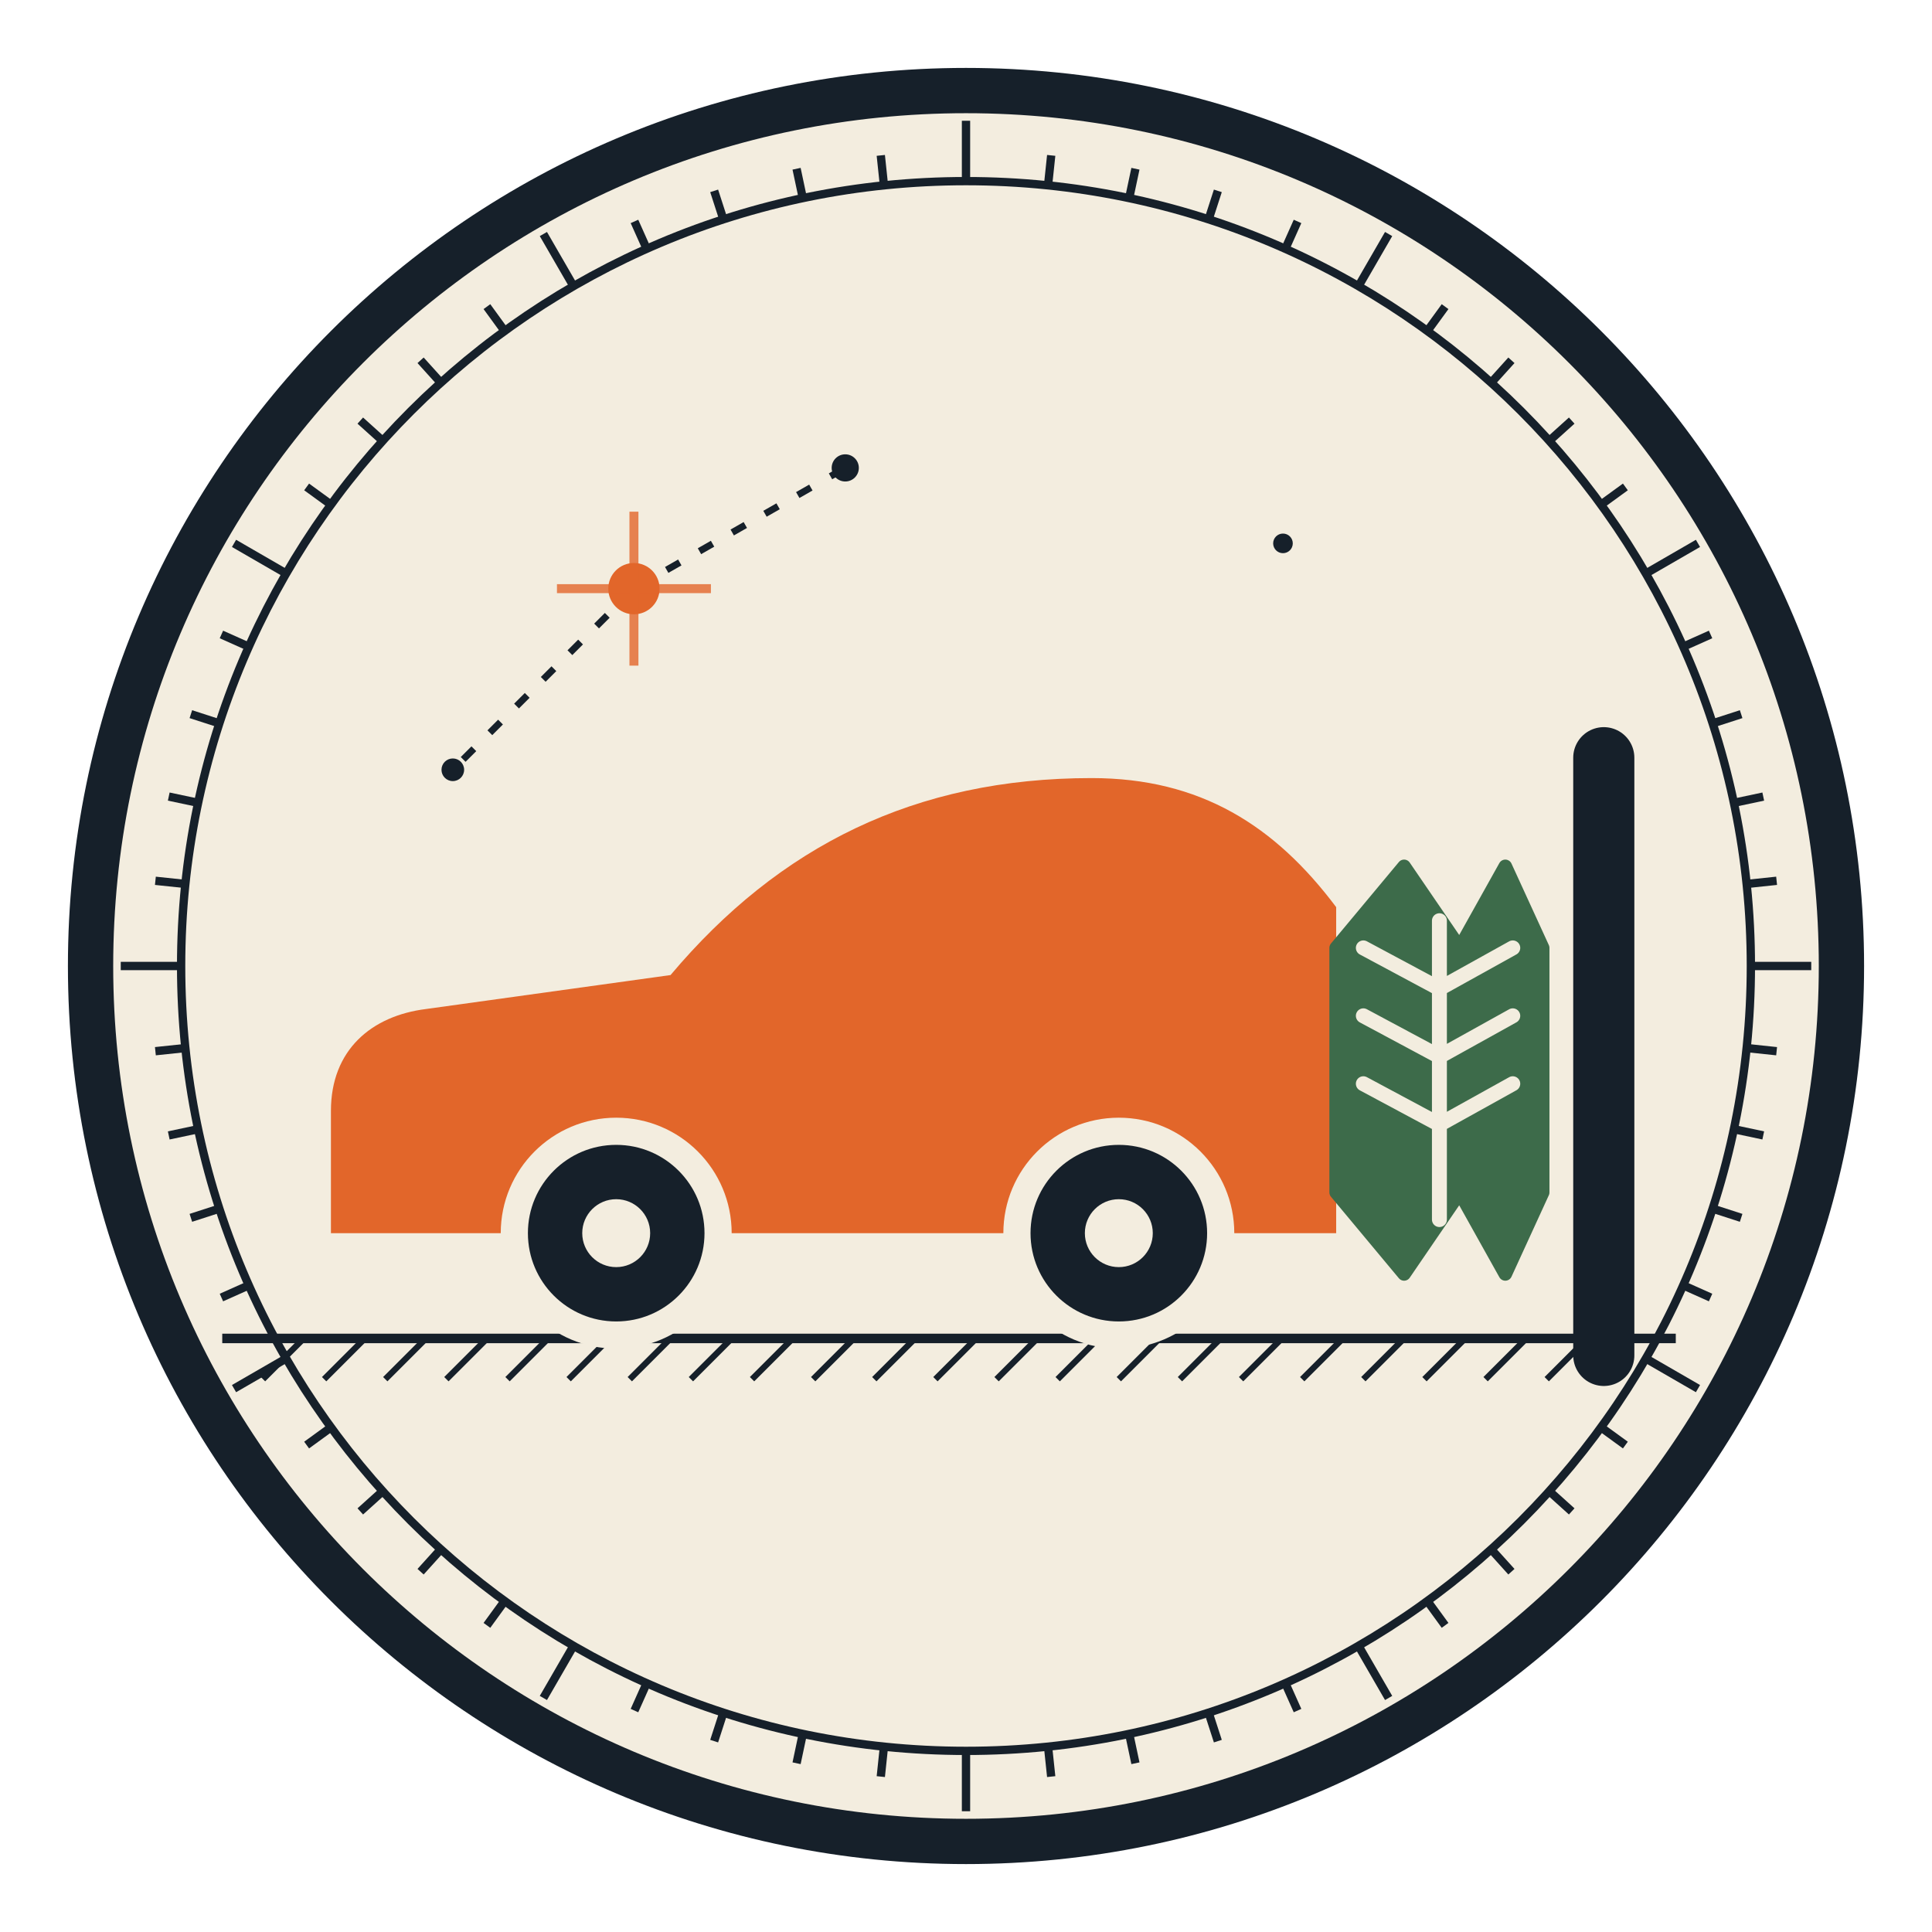
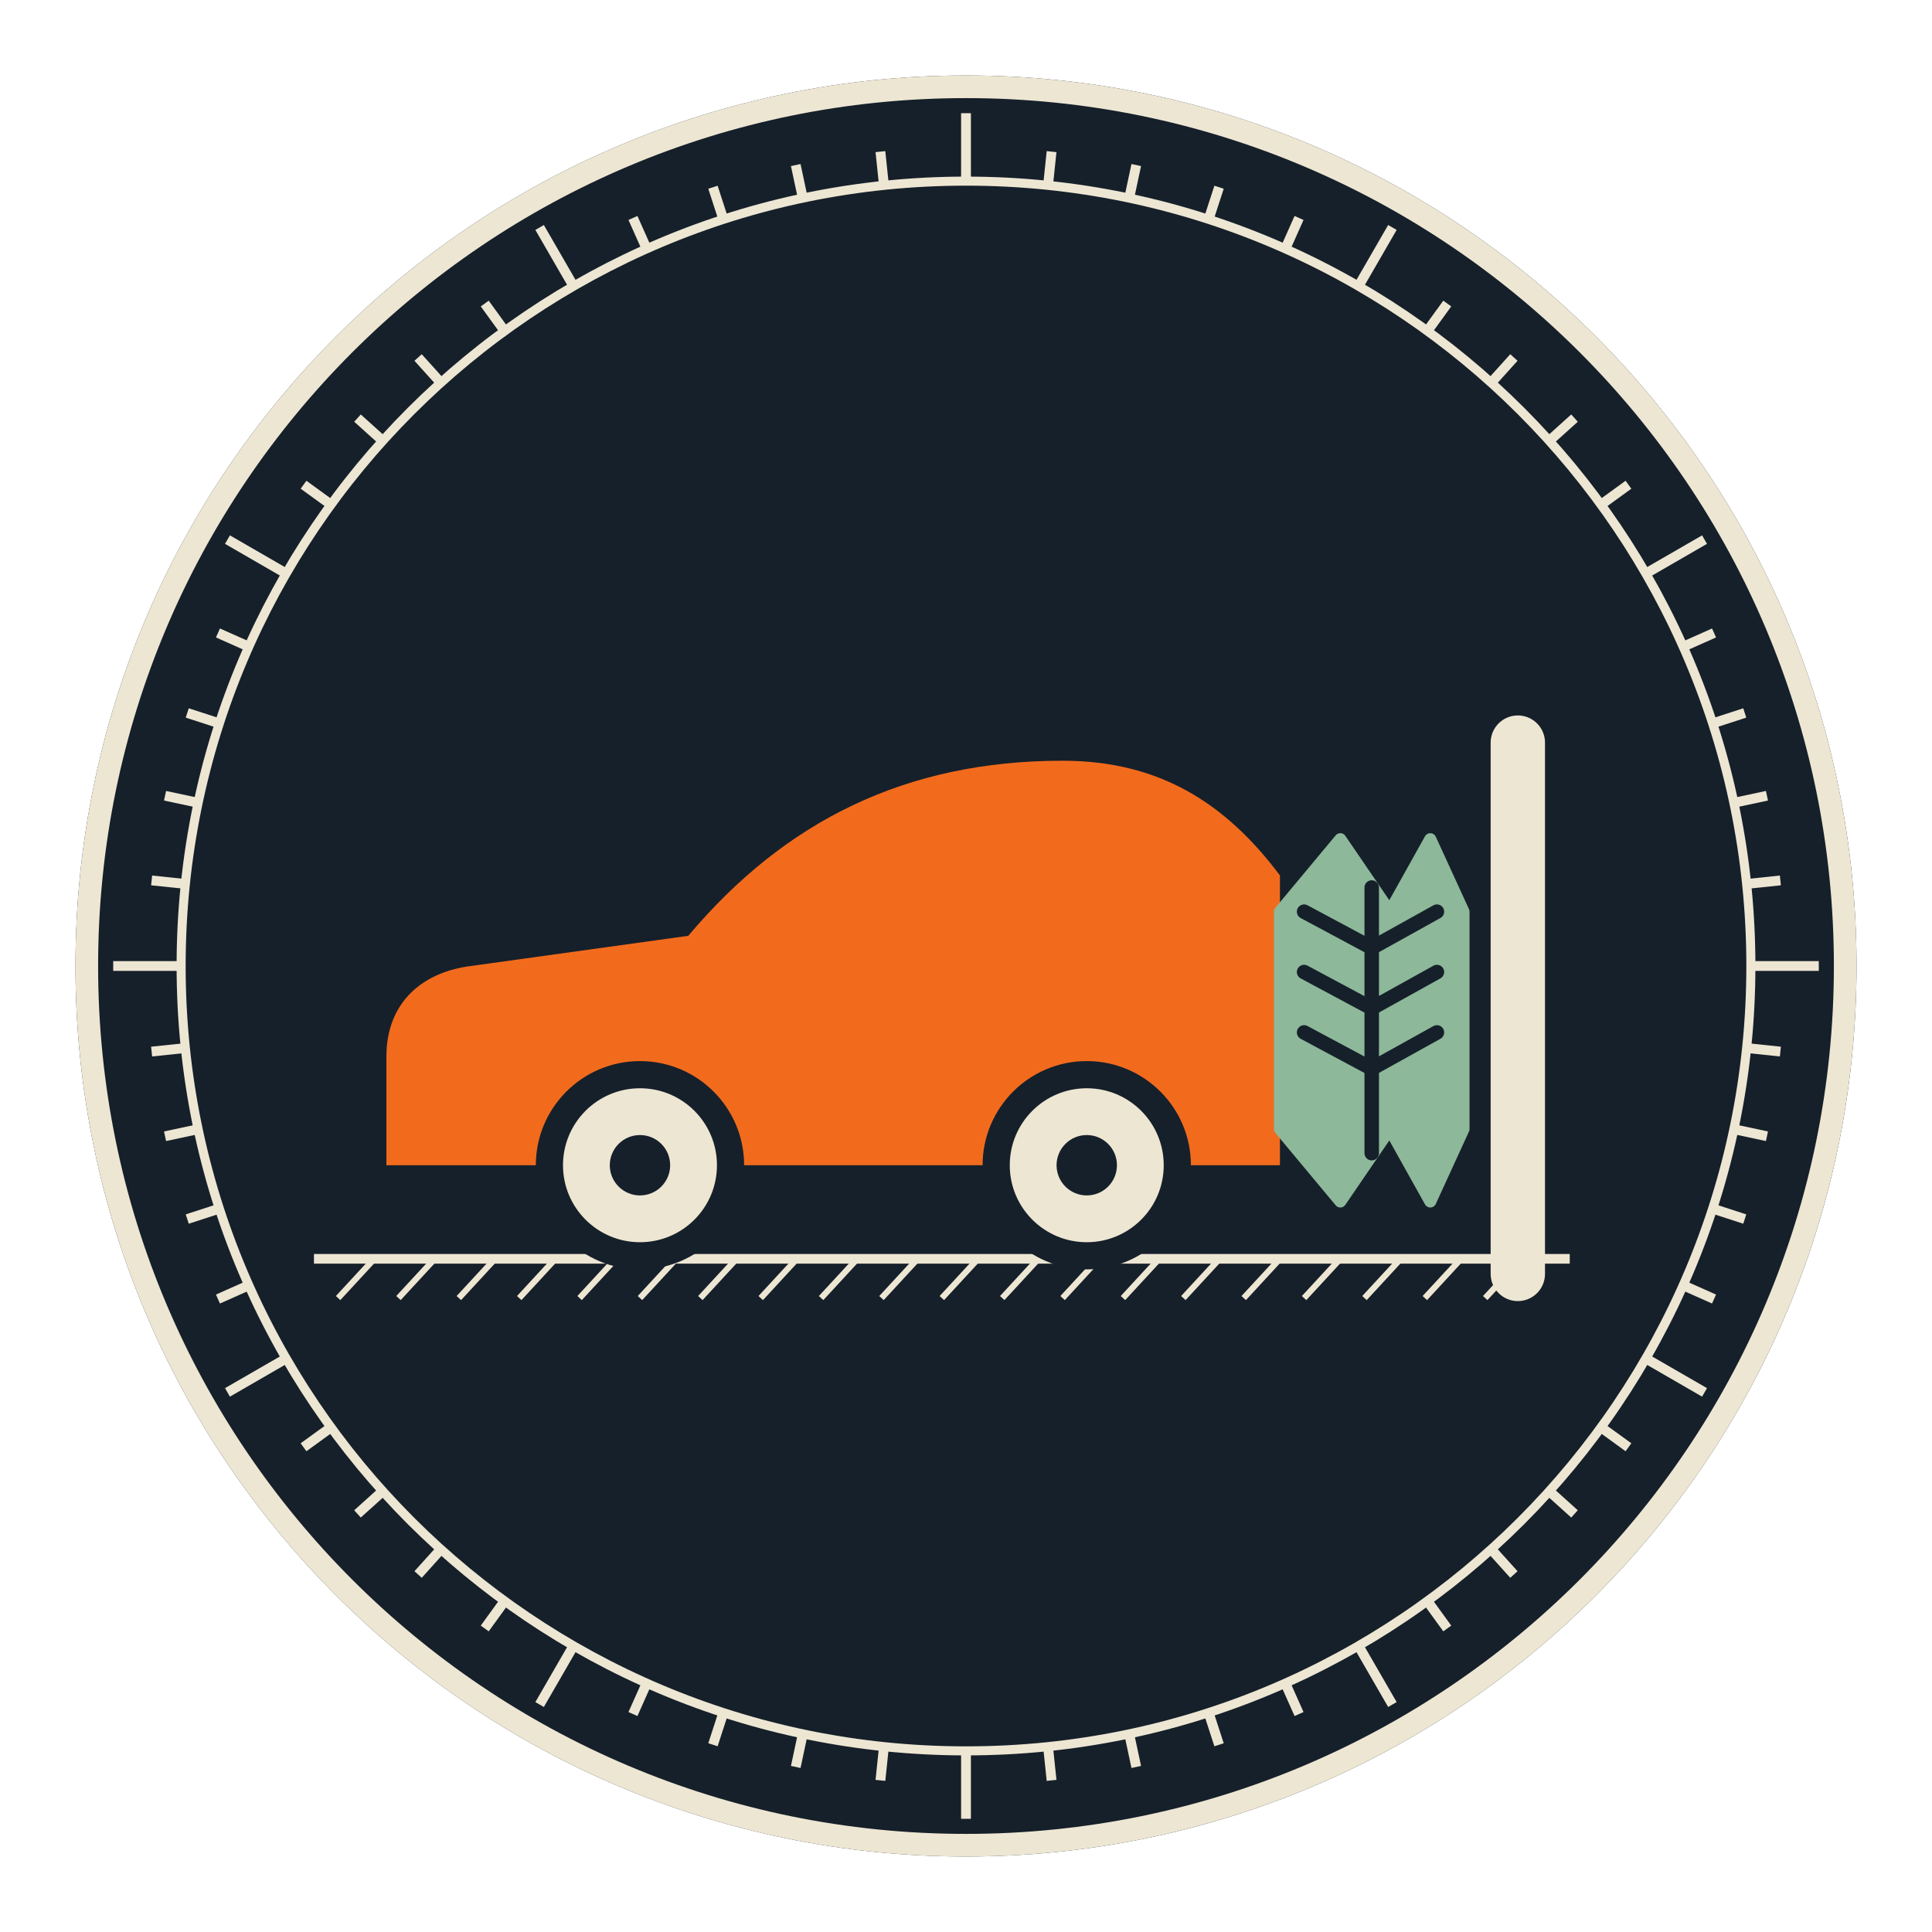
- <svg xmlns="http://www.w3.org/2000/svg" viewBox="0 0 256 256" width="256" height="256" role="img" aria-label="cargen mark (light)">
+ <svg xmlns="http://www.w3.org/2000/svg" viewBox="0 0 256 256" width="256" height="256" role="img" aria-label="cargen mark (graphite)">
  <defs />
-   <circle cx="128" cy="128" r="116" fill="#F3EDDF" />
-   <circle cx="128" cy="128" r="104" fill="none" stroke="#16202A" stroke-width="1.1" />
-   <path d="M232.00 128.00 L240.00 128.00 M231.43 138.87 L235.41 139.29 M229.73 149.62 L233.64 150.45 M226.91 160.14 L230.71 161.37 M223.01 170.30 L226.66 171.93 M218.07 180.00 L224.99 184.00 M212.14 189.13 L215.37 191.48 M205.29 197.59 L208.26 200.27 M197.59 205.29 L200.27 208.26 M189.13 212.14 L191.48 215.37 M180.00 218.07 L184.00 224.99 M170.30 223.01 L171.93 226.66 M160.14 226.91 L161.37 230.71 M149.62 229.73 L150.45 233.64 M138.87 231.43 L139.29 235.41 M128.00 232.00 L128.00 240.00 M117.13 231.43 L116.71 235.41 M106.38 229.73 L105.55 233.64 M95.86 226.91 L94.63 230.71 M85.70 223.01 L84.07 226.66 M76.00 218.07 L72.00 224.99 M66.87 212.14 L64.52 215.37 M58.41 205.29 L55.73 208.26 M50.71 197.59 L47.74 200.27 M43.86 189.13 L40.63 191.48 M37.93 180.00 L31.01 184.00 M32.99 170.30 L29.34 171.93 M29.09 160.14 L25.29 161.37 M26.27 149.62 L22.36 150.45 M24.57 138.87 L20.59 139.29 M24.00 128.00 L16.00 128.00 M24.57 117.13 L20.59 116.71 M26.27 106.38 L22.36 105.55 M29.09 95.86 L25.29 94.63 M32.99 85.70 L29.34 84.07 M37.93 76.00 L31.01 72.00 M43.86 66.87 L40.63 64.52 M50.71 58.41 L47.74 55.73 M58.41 50.71 L55.73 47.74 M66.87 43.86 L64.52 40.63 M76.00 37.93 L72.00 31.01 M85.70 32.99 L84.07 29.34 M95.86 29.09 L94.63 25.29 M106.38 26.27 L105.55 22.36 M117.13 24.57 L116.71 20.59 M128.00 24.00 L128.00 16.00 M138.87 24.57 L139.29 20.59 M149.62 26.27 L150.45 22.36 M160.14 29.09 L161.37 25.29 M170.30 32.99 L171.93 29.34 M180.00 37.93 L184.00 31.01 M189.13 43.86 L191.48 40.63 M197.59 50.71 L200.27 47.74 M205.29 58.41 L208.26 55.73 M212.14 66.87 L215.37 64.52 M218.07 76.00 L224.99 72.00 M223.01 85.70 L226.66 84.07 M226.91 95.86 L230.71 94.63 M229.73 106.38 L233.64 105.55 M231.43 117.13 L235.41 116.71" stroke="#16202A" stroke-width="1.1" />
-   <path d="M84 78 L112 62 M84 78 L60 102" stroke="#16202A" stroke-width="0.9" stroke-dasharray="2 3" />
-   <circle cx="84" cy="78" r="3.4" fill="#E2662A" />
-   <path d="M73.8 78 H94.2 M84 67.8 V88.2" stroke="#E2662A" stroke-width="1.19" opacity="0.8" />
-   <circle cx="112" cy="62" r="1.8" fill="#16202A" />
-   <circle cx="60" cy="102" r="1.5" fill="#16202A" />
-   <circle cx="170" cy="72" r="1.3" fill="#16202A" />
-   <g transform="translate(13.25 3.20) scale(0.9)">
-     <path d="M18 193.5 H232" stroke="#16202A" stroke-width="1.4" />
-     <path d="M30 193.5 l-6 6 M39 193.5 l-6 6 M48 193.5 l-6 6 M57 193.5 l-6 6 M66 193.5 l-6 6 M75 193.5 l-6 6 M84 193.5 l-6 6 M93 193.5 l-6 6 M102 193.5 l-6 6 M111 193.5 l-6 6 M120 193.5 l-6 6 M129 193.5 l-6 6 M138 193.5 l-6 6 M147 193.5 l-6 6 M156 193.5 l-6 6 M165 193.5 l-6 6 M174 193.5 l-6 6 M183 193.5 l-6 6 M192 193.5 l-6 6 M201 193.5 l-6 6 M210 193.5 l-6 6 M219 193.5 l-6 6" stroke="#16202A" stroke-width="0.9" />
-     <path d="M34 178 V160 C34 151 40 146 48 145 L84 140 C100 121 120 111 146 111 C162 111 173 118 182 130 L182 178 Z" fill="#E2662A" />
-     <path d="M182 136 L192 124 L200.2 136 L206.9 124 L212.4 136 L212.4 172 L206.9 184 L200.2 172 L192 184 L182 172 Z" fill="#3D6B4A" stroke="#3D6B4A" stroke-width="2" stroke-linejoin="round" />
-     <path d="M197.2 132 V176 M197.2 142 L186 136 M197.2 152 L186 146 M197.2 162 L186 156 M197.2 142 L208 136 M197.2 152 L208 146 M197.2 162 L208 156" stroke="#F3EDDF" stroke-width="2.2" stroke-linecap="round" fill="none" />
-     <path d="M221.4 108 V196" stroke="#16202A" stroke-width="9" stroke-linecap="round" />
-     <circle cx="76" cy="178" r="15" fill="#16202A" stroke="#F3EDDF" stroke-width="4" />
-     <circle cx="76" cy="178" r="5" fill="#F3EDDF" />
-     <circle cx="150" cy="178" r="15" fill="#16202A" stroke="#F3EDDF" stroke-width="4" />
-     <circle cx="150" cy="178" r="5" fill="#F3EDDF" />
+   <circle cx="128" cy="128" r="118" fill="#16202A" />
+   <circle cx="128" cy="128" r="104" fill="none" stroke="#EDE6D3" stroke-width="1.2" />
+   <path d="M128.00 24.00 L128.00 15.00 M138.87 24.57 L139.34 20.09 M149.62 26.27 L150.56 21.87 M160.14 29.09 L161.53 24.81 M170.30 32.99 L172.13 28.88 M180.00 37.93 L184.50 30.14 M189.13 43.86 L191.77 40.22 M197.59 50.71 L200.60 47.37 M205.29 58.41 L208.63 55.40 M212.14 66.87 L215.78 64.23 M218.07 76.00 L225.86 71.50 M223.01 85.70 L227.12 83.87 M226.91 95.86 L231.19 94.47 M229.73 106.38 L234.13 105.44 M231.43 117.13 L235.91 116.66 M232.00 128.00 L241.00 128.00 M231.43 138.87 L235.91 139.34 M229.73 149.62 L234.13 150.56 M226.91 160.14 L231.19 161.53 M223.01 170.30 L227.12 172.13 M218.07 180.00 L225.86 184.50 M212.14 189.13 L215.78 191.77 M205.29 197.59 L208.63 200.60 M197.59 205.29 L200.60 208.63 M189.13 212.14 L191.77 215.78 M180.00 218.07 L184.50 225.86 M170.30 223.01 L172.13 227.12 M160.14 226.91 L161.53 231.19 M149.62 229.73 L150.56 234.13 M138.87 231.43 L139.34 235.91 M128.00 232.00 L128.00 241.00 M117.13 231.43 L116.66 235.91 M106.38 229.73 L105.44 234.13 M95.86 226.91 L94.47 231.19 M85.70 223.01 L83.87 227.12 M76.00 218.07 L71.50 225.86 M66.87 212.14 L64.23 215.78 M58.41 205.29 L55.40 208.63 M50.71 197.59 L47.37 200.60 M43.86 189.13 L40.22 191.77 M37.93 180.00 L30.14 184.50 M32.99 170.30 L28.88 172.13 M29.09 160.14 L24.81 161.53 M26.27 149.62 L21.87 150.56 M24.57 138.87 L20.09 139.34 M24.00 128.00 L15.00 128.00 M24.57 117.13 L20.09 116.66 M26.27 106.38 L21.87 105.44 M29.09 95.86 L24.81 94.47 M32.99 85.70 L28.88 83.87 M37.93 76.00 L30.14 71.50 M43.86 66.87 L40.22 64.23 M50.71 58.41 L47.37 55.40 M58.41 50.71 L55.40 47.37 M66.87 43.86 L64.23 40.22 M76.00 37.93 L71.50 30.14 M85.70 32.99 L83.87 28.88 M95.86 29.09 L94.47 24.81 M106.38 26.27 L105.44 21.87 M117.13 24.57 L116.66 20.09" stroke="#EDE6D3" stroke-width="1.3" />
+   <g transform="translate(24.00 12.00) scale(0.8)">
+     <path d="M22 193.5 H230" stroke="#EDE6D3" stroke-width="1.6" />
+     <path d="M32 193.5 l-6 6.5 M42 193.5 l-6 6.5 M52 193.5 l-6 6.5 M62 193.5 l-6 6.5 M72 193.5 l-6 6.5 M82 193.5 l-6 6.5 M92 193.5 l-6 6.5 M102 193.5 l-6 6.5 M112 193.5 l-6 6.5 M122 193.5 l-6 6.5 M132 193.5 l-6 6.5 M142 193.5 l-6 6.5 M152 193.5 l-6 6.5 M162 193.5 l-6 6.5 M172 193.5 l-6 6.5 M182 193.5 l-6 6.5 M192 193.5 l-6 6.5 M202 193.5 l-6 6.5 M212 193.5 l-6 6.5 M222 193.5 l-6 6.5" stroke="#EDE6D3" stroke-width="1" />
+     <path d="M34 178 V160 C34 151 40 146 48 145 L84 140 C100 121 120 111 146 111 C162 111 173 118 182 130 L182 178 Z" fill="#F26B1D" />
+     <path d="M182 136 L192 124 L200.2 136 L206.9 124 L212.4 136 L212.4 172 L206.9 184 L200.2 172 L192 184 L182 172 Z" fill="#8DB89A" stroke="#8DB89A" stroke-width="2" stroke-linejoin="round" />
+     <path d="M197.2 132 V176 M197.2 142 L186 136 M197.2 152 L186 146 M197.2 162 L186 156 M197.2 142 L208 136 M197.2 152 L208 146 M197.2 162 L208 156" stroke="#16202A" stroke-width="2.4" stroke-linecap="round" fill="none" />
+     <path d="M221.4 108 V196" stroke="#EDE6D3" stroke-width="9" stroke-linecap="round" />
+     <circle cx="76" cy="178" r="15" fill="#EDE6D3" stroke="#16202A" stroke-width="4.5" />
+     <circle cx="76" cy="178" r="5" fill="#16202A" />
+     <circle cx="150" cy="178" r="15" fill="#EDE6D3" stroke="#16202A" stroke-width="4.5" />
+     <circle cx="150" cy="178" r="5" fill="#16202A" />
  </g>
-   <circle cx="128" cy="128" r="116" fill="none" stroke="#16202A" stroke-width="6" />
+   <circle cx="128" cy="128" r="116.5" fill="none" stroke="#EDE6D3" stroke-width="3" />
</svg>
